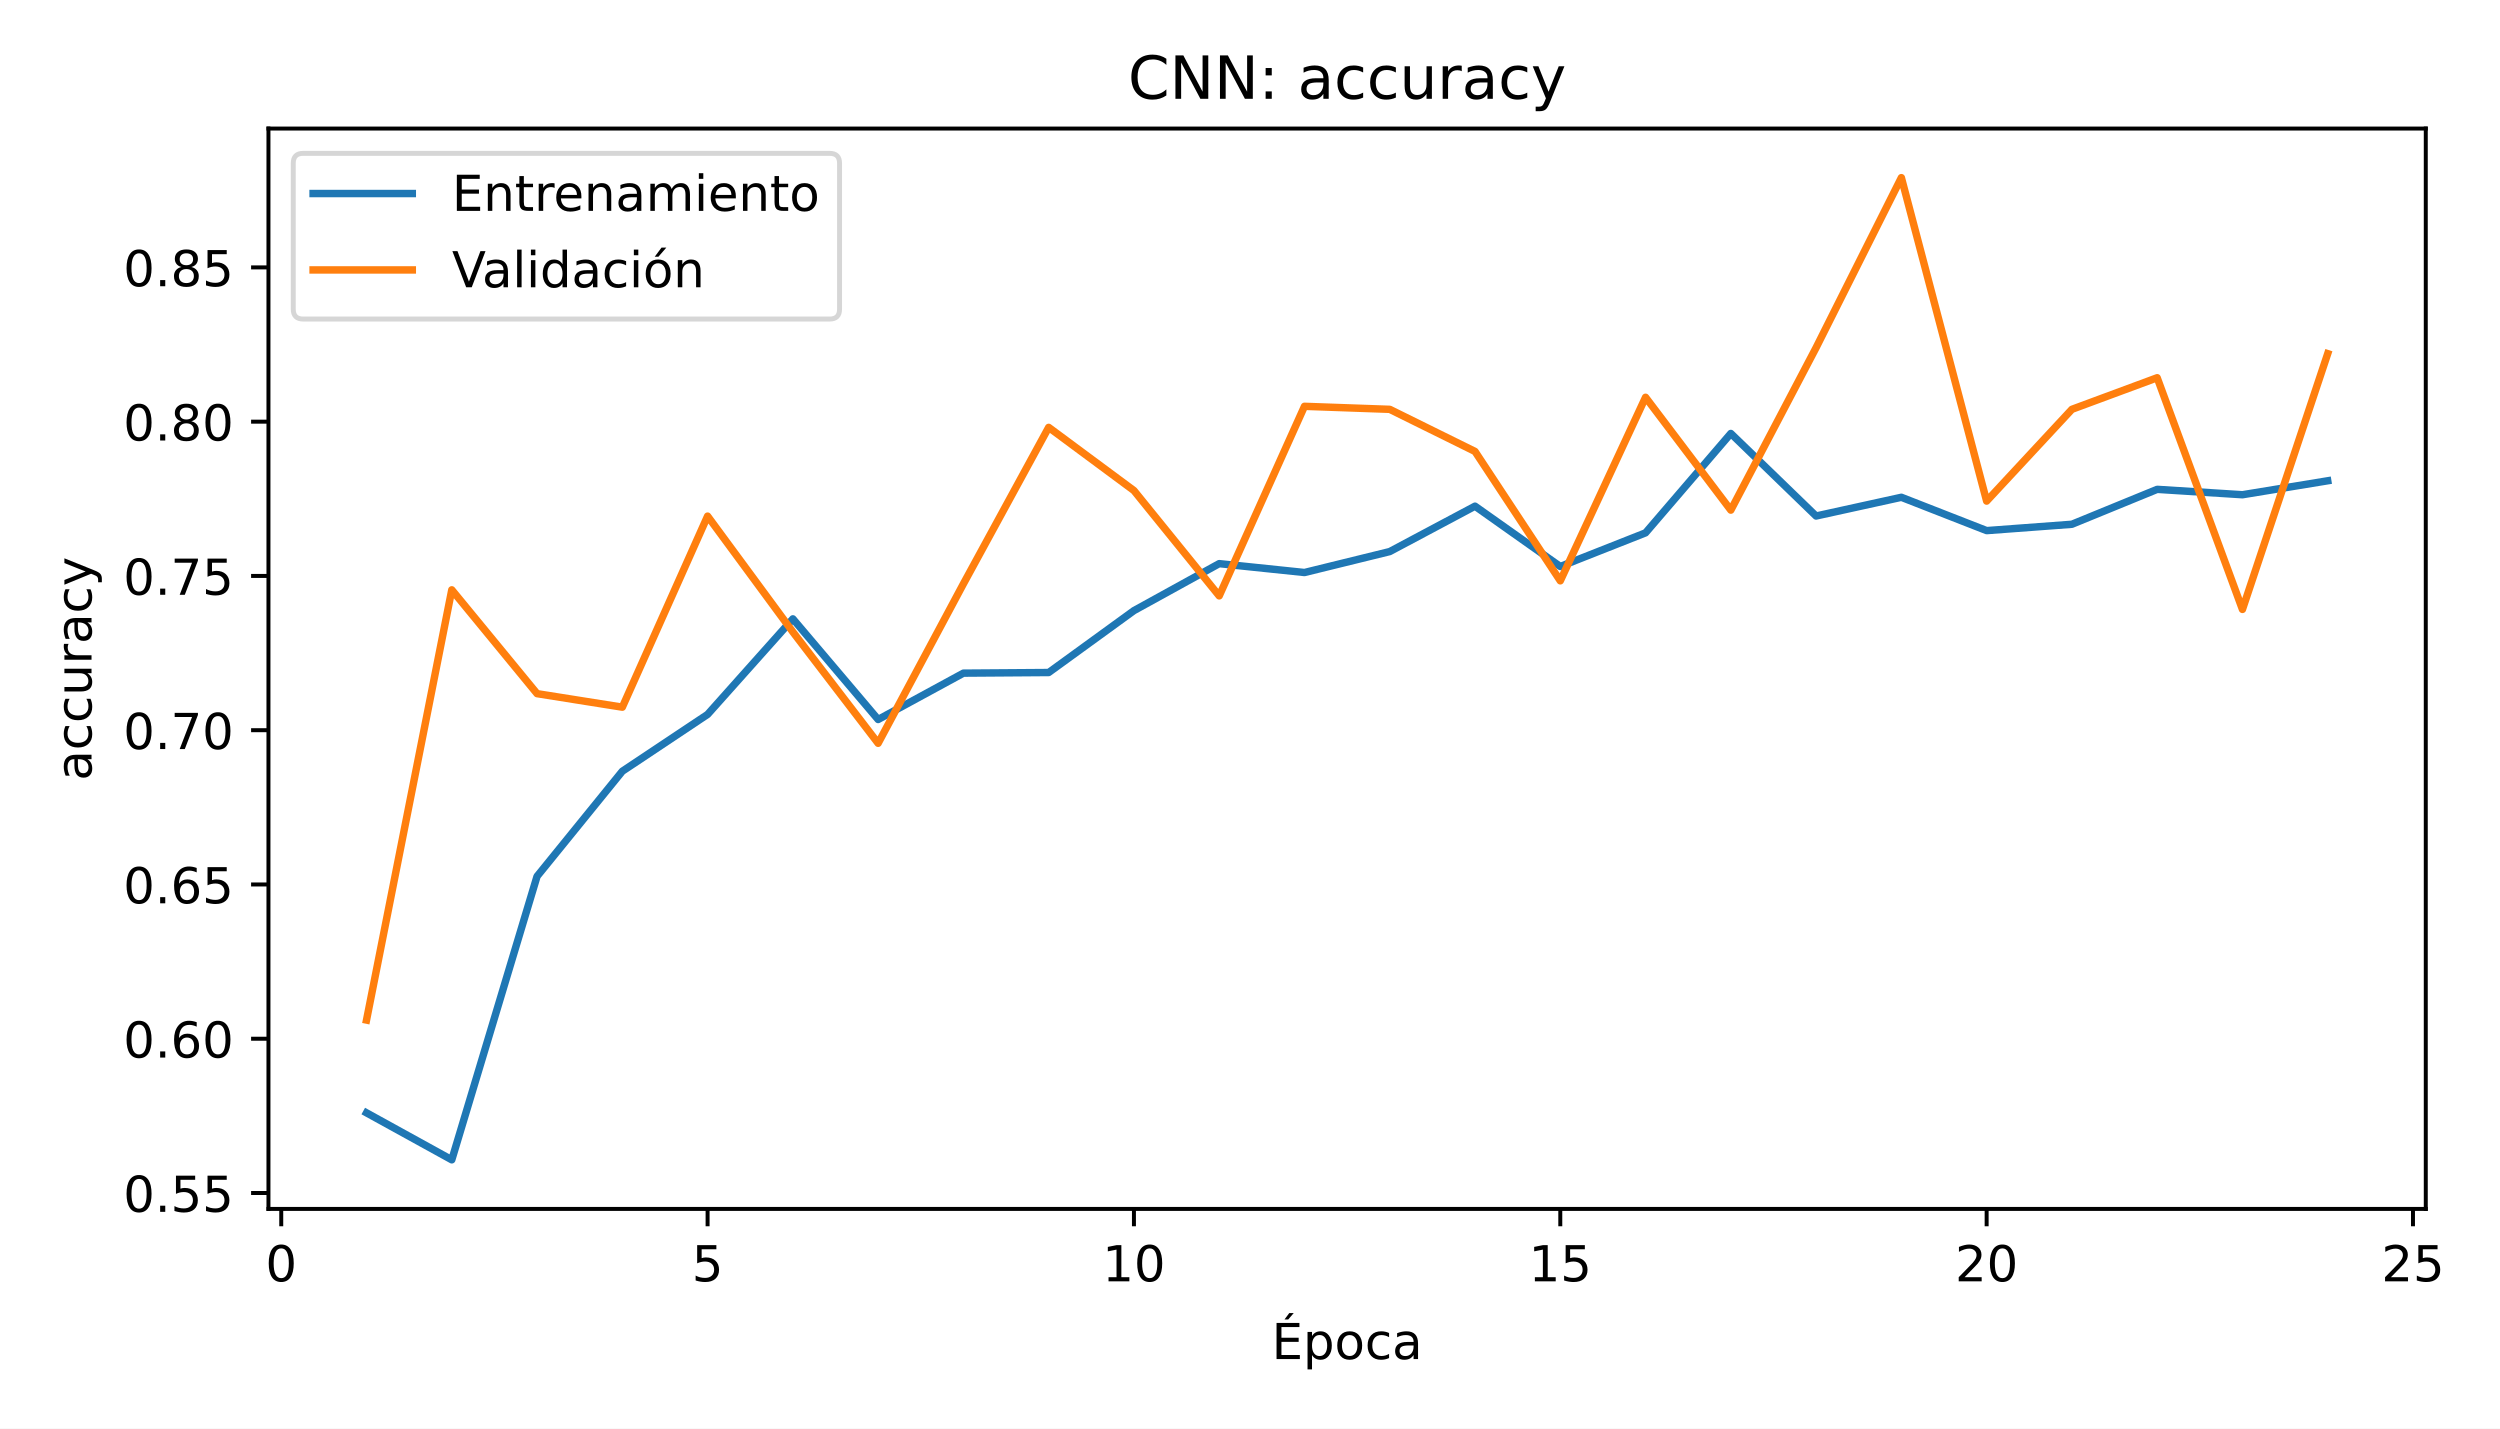
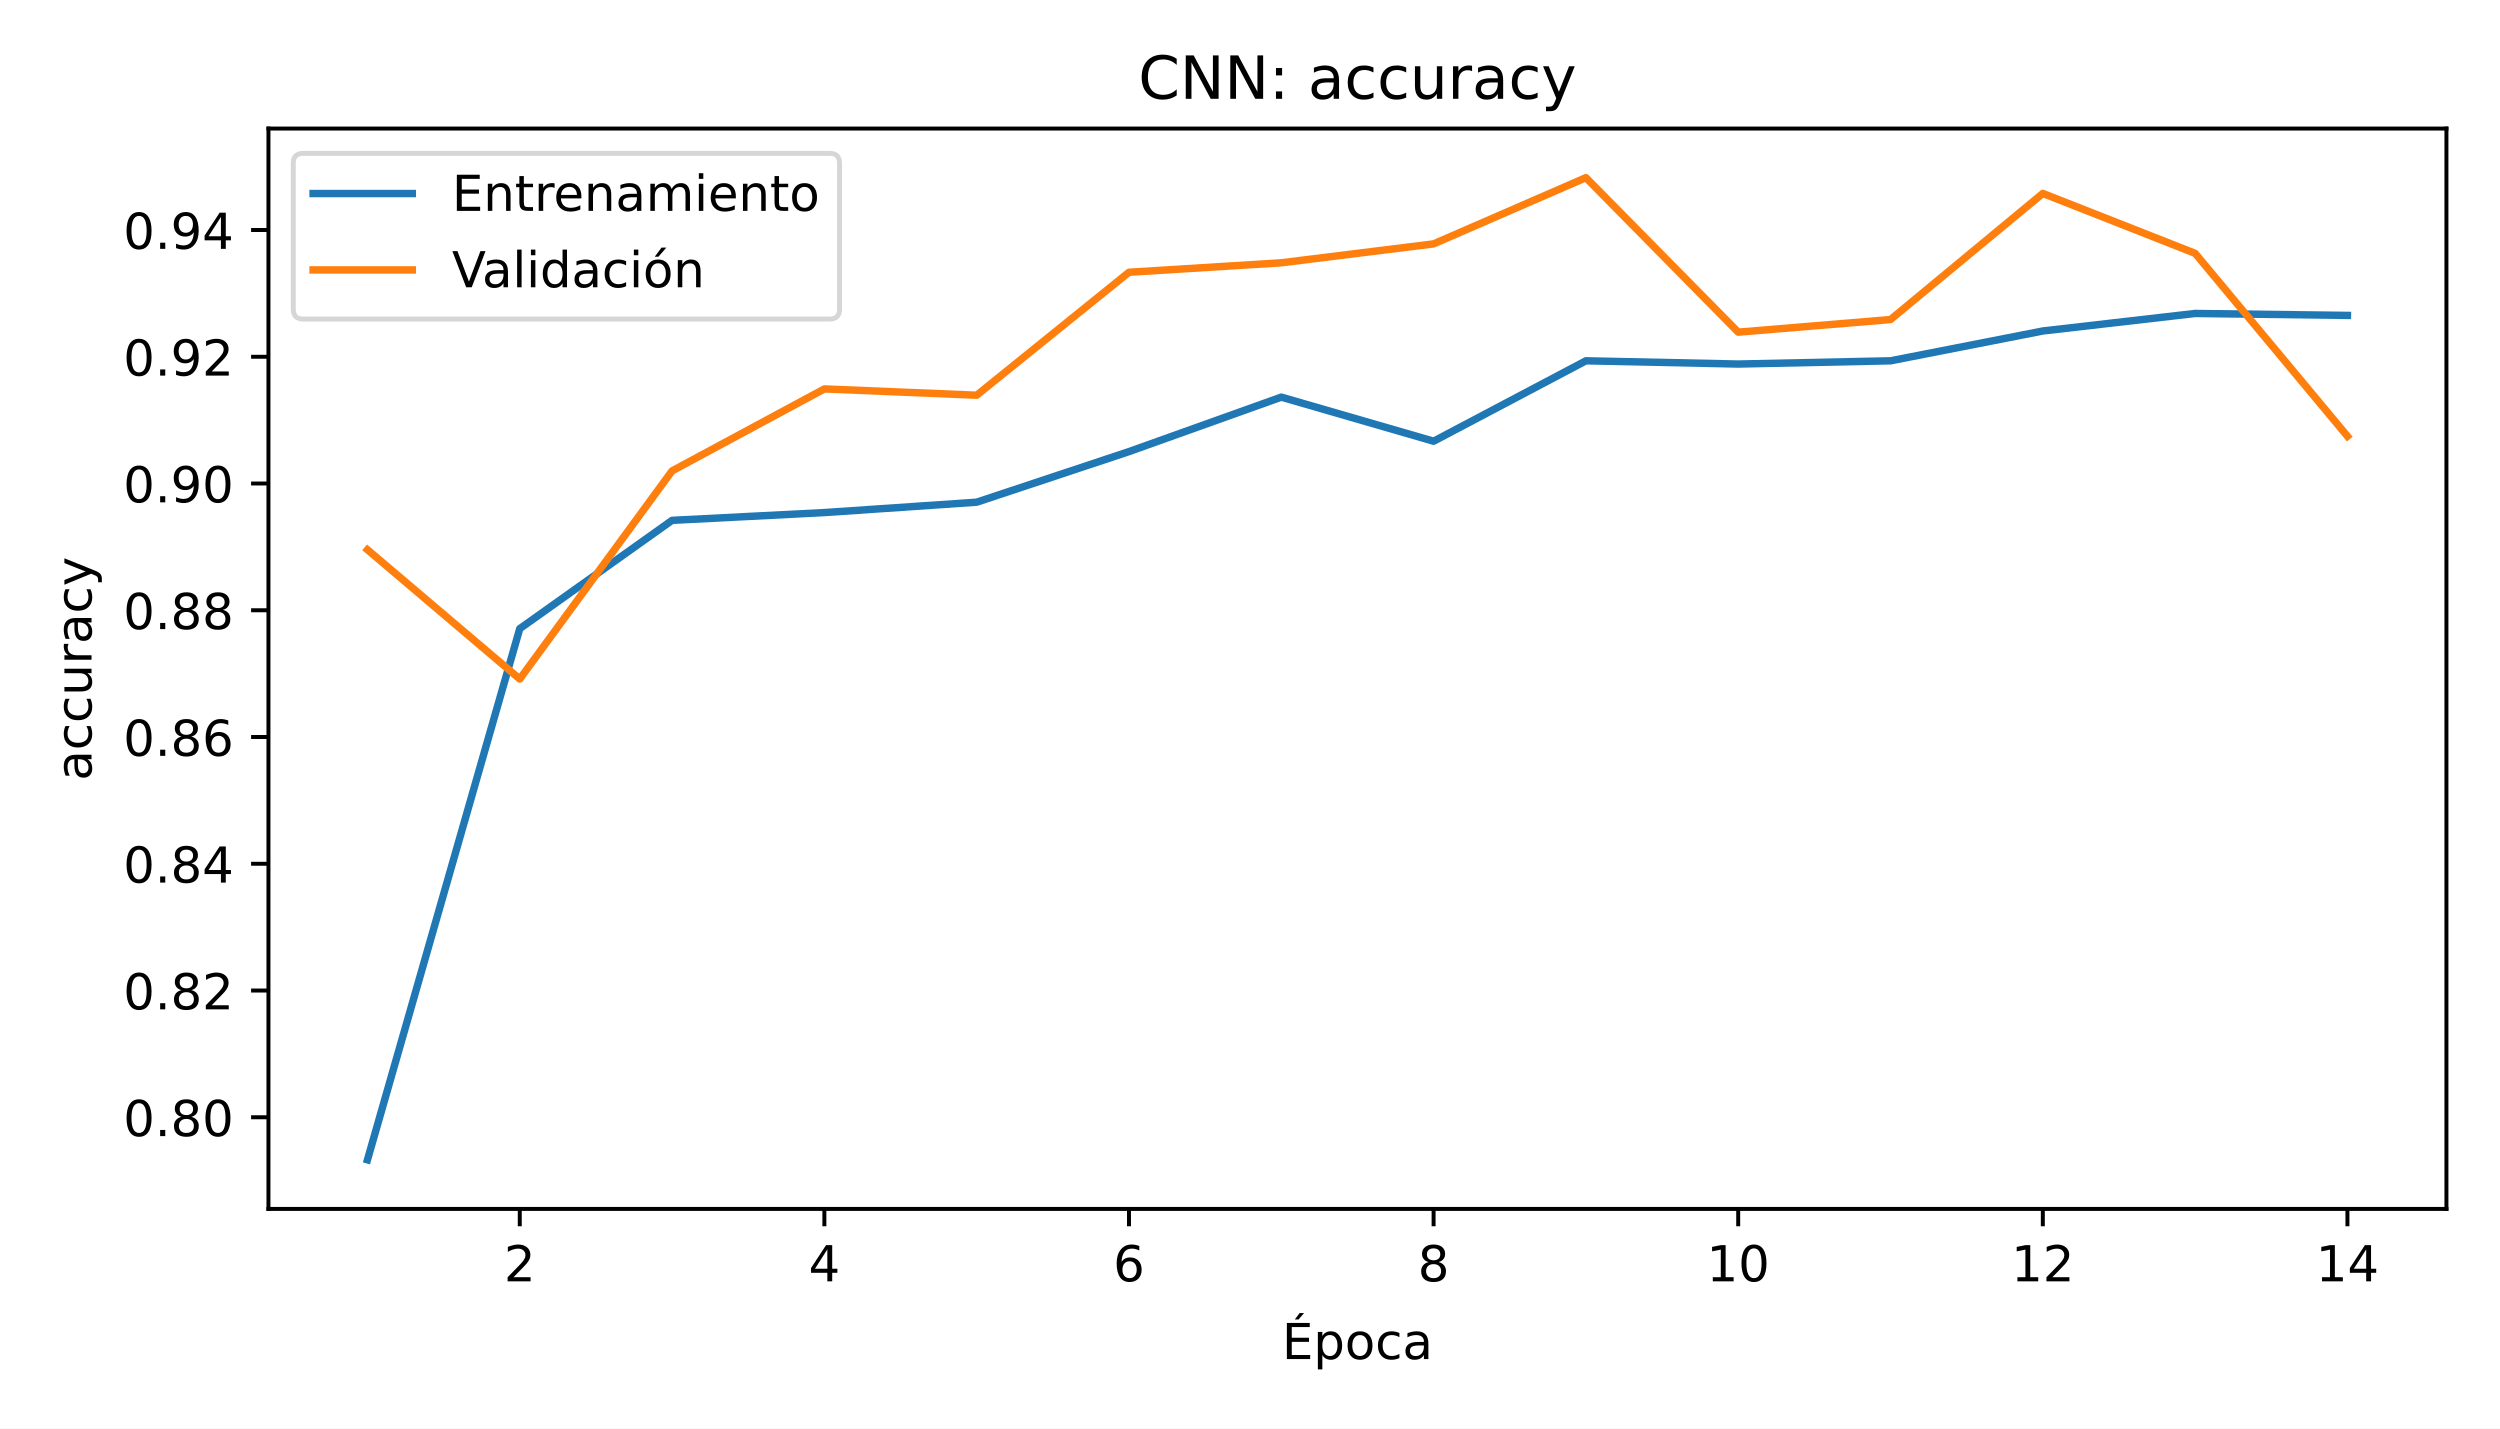
<svg xmlns="http://www.w3.org/2000/svg" xmlns:xlink="http://www.w3.org/1999/xlink" width="504pt" height="288pt" viewBox="0 0 504 288" version="1.1">
  <defs>
    <style type="text/css">*{stroke-linejoin: round; stroke-linecap: butt}</style>
  </defs>
  <g id="figure_1">
    <g id="patch_1">
      <path d="M 0 288  L 504 288  L 504 0  L 0 0  z " style="fill: #ffffff" />
    </g>
    <g id="axes_1">
      <g id="patch_2">
-         <path d="M 54.12 243.718  L 489.036 243.718  L 489.036 25.917  L 54.12 25.917  z " style="fill: #ffffff" />
+         <path d="M 54.12 243.718  L 493.2 243.718  L 493.2 25.917  L 54.12 25.917  z " style="fill: #ffffff" />
      </g>
      <g id="matplotlib.axis_1">
        <g id="xtick_1">
          <g id="line2d_1">
            <defs>
-               <path id="mf14da94729" d="M 0 0  L 0 3.5  " style="stroke: #000000; stroke-width: 0.8" />
-             </defs>
-             <g>
-               <use xlink:href="#mf14da94729" x="56.699" y="243.718" style="stroke: #000000; stroke-width: 0.8" />
+               <path id="m5f7594e701" d="M 0 0  L 0 3.5  " style="stroke: #000000; stroke-width: 0.8" />
+             </defs>
+             <g>
+               <use xlink:href="#m5f7594e701" x="104.783" y="243.718" style="stroke: #000000; stroke-width: 0.8" />
            </g>
          </g>
          <g id="text_1">
-             <g transform="translate(53.5173 258.3153) scale(0.1 -0.1)">
-               <defs>
-                 <path id="DejaVuSans-13" d="M 2034 4250  Q 1547 4250 1301 3770  Q 1056 3291 1056 2328  Q 1056 1369 1301 889  Q 1547 409 2034 409  Q 2525 409 2770 889  Q 3016 1369 3016 2328  Q 3016 3291 2770 3770  Q 2525 4250 2034 4250  z M 2034 4750  Q 2819 4750 3233 4129  Q 3647 3509 3647 2328  Q 3647 1150 3233 529  Q 2819 -91 2034 -91  Q 1250 -91 836 529  Q 422 1150 422 2328  Q 422 3509 836 4129  Q 1250 4750 2034 4750  z " transform="scale(0.015625)" />
-               </defs>
-               <use xlink:href="#DejaVuSans-13" />
+             <g transform="translate(101.6018 258.3153) scale(0.1 -0.1)">
+               <defs>
+                 <path id="DejaVuSans-15" d="M 1228 531  L 3431 531  L 3431 0  L 469 0  L 469 531  Q 828 903 1448 1529  Q 2069 2156 2228 2338  Q 2531 2678 2651 2914  Q 2772 3150 2772 3378  Q 2772 3750 2511 3984  Q 2250 4219 1831 4219  Q 1534 4219 1204 4116  Q 875 4013 500 3803  L 500 4441  Q 881 4594 1212 4672  Q 1544 4750 1819 4750  Q 2544 4750 2975 4387  Q 3406 4025 3406 3419  Q 3406 3131 3298 2873  Q 3191 2616 2906 2266  Q 2828 2175 2409 1742  Q 1991 1309 1228 531  z " transform="scale(0.015625)" />
+               </defs>
+               <use xlink:href="#DejaVuSans-15" />
            </g>
          </g>
        </g>
        <g id="xtick_2">
          <g id="line2d_2">
            <g>
-               <use xlink:href="#mf14da94729" x="142.65" y="243.718" style="stroke: #000000; stroke-width: 0.8" />
+               <use xlink:href="#m5f7594e701" x="166.193" y="243.718" style="stroke: #000000; stroke-width: 0.8" />
            </g>
          </g>
          <g id="text_2">
-             <g transform="translate(139.469 258.3153) scale(0.1 -0.1)">
-               <defs>
-                 <path id="DejaVuSans-18" d="M 691 4666  L 3169 4666  L 3169 4134  L 1269 4134  L 1269 2991  Q 1406 3038 1543 3061  Q 1681 3084 1819 3084  Q 2600 3084 3056 2656  Q 3513 2228 3513 1497  Q 3513 744 3044 326  Q 2575 -91 1722 -91  Q 1428 -91 1123 -41  Q 819 9 494 109  L 494 744  Q 775 591 1075 516  Q 1375 441 1709 441  Q 2250 441 2565 725  Q 2881 1009 2881 1497  Q 2881 1984 2565 2268  Q 2250 2553 1709 2553  Q 1456 2553 1204 2497  Q 953 2441 691 2322  L 691 4666  z " transform="scale(0.015625)" />
-               </defs>
-               <use xlink:href="#DejaVuSans-18" />
+             <g transform="translate(163.0116 258.3153) scale(0.1 -0.1)">
+               <defs>
+                 <path id="DejaVuSans-17" d="M 2419 4116  L 825 1625  L 2419 1625  L 2419 4116  z M 2253 4666  L 3047 4666  L 3047 1625  L 3713 1625  L 3713 1100  L 3047 1100  L 3047 0  L 2419 0  L 2419 1100  L 313 1100  L 313 1709  L 2253 4666  z " transform="scale(0.015625)" />
+               </defs>
+               <use xlink:href="#DejaVuSans-17" />
            </g>
          </g>
        </g>
        <g id="xtick_3">
          <g id="line2d_3">
            <g>
-               <use xlink:href="#mf14da94729" x="228.602" y="243.718" style="stroke: #000000; stroke-width: 0.8" />
+               <use xlink:href="#m5f7594e701" x="227.603" y="243.718" style="stroke: #000000; stroke-width: 0.8" />
            </g>
          </g>
          <g id="text_3">
-             <g transform="translate(222.2395 258.3153) scale(0.1 -0.1)">
+             <g transform="translate(224.4214 258.3153) scale(0.1 -0.1)">
+               <defs>
+                 <path id="DejaVuSans-19" d="M 2113 2584  Q 1688 2584 1439 2293  Q 1191 2003 1191 1497  Q 1191 994 1439 701  Q 1688 409 2113 409  Q 2538 409 2786 701  Q 3034 994 3034 1497  Q 3034 2003 2786 2293  Q 2538 2584 2113 2584  z M 3366 4563  L 3366 3988  Q 3128 4100 2886 4159  Q 2644 4219 2406 4219  Q 1781 4219 1451 3797  Q 1122 3375 1075 2522  Q 1259 2794 1537 2939  Q 1816 3084 2150 3084  Q 2853 3084 3261 2657  Q 3669 2231 3669 1497  Q 3669 778 3244 343  Q 2819 -91 2113 -91  Q 1303 -91 875 529  Q 447 1150 447 2328  Q 447 3434 972 4092  Q 1497 4750 2381 4750  Q 2619 4750 2861 4703  Q 3103 4656 3366 4563  z " transform="scale(0.015625)" />
+               </defs>
+               <use xlink:href="#DejaVuSans-19" />
+             </g>
+           </g>
+         </g>
+         <g id="xtick_4">
+           <g id="line2d_4">
+             <g>
+               <use xlink:href="#m5f7594e701" x="289.012" y="243.718" style="stroke: #000000; stroke-width: 0.8" />
+             </g>
+           </g>
+           <g id="text_4">
+             <g transform="translate(285.8312 258.3153) scale(0.1 -0.1)">
+               <defs>
+                 <path id="DejaVuSans-1b" d="M 2034 2216  Q 1584 2216 1326 1975  Q 1069 1734 1069 1313  Q 1069 891 1326 650  Q 1584 409 2034 409  Q 2484 409 2743 651  Q 3003 894 3003 1313  Q 3003 1734 2745 1975  Q 2488 2216 2034 2216  z M 1403 2484  Q 997 2584 770 2862  Q 544 3141 544 3541  Q 544 4100 942 4425  Q 1341 4750 2034 4750  Q 2731 4750 3128 4425  Q 3525 4100 3525 3541  Q 3525 3141 3298 2862  Q 3072 2584 2669 2484  Q 3125 2378 3379 2068  Q 3634 1759 3634 1313  Q 3634 634 3220 271  Q 2806 -91 2034 -91  Q 1263 -91 848 271  Q 434 634 434 1313  Q 434 1759 690 2068  Q 947 2378 1403 2484  z M 1172 3481  Q 1172 3119 1398 2916  Q 1625 2713 2034 2713  Q 2441 2713 2670 2916  Q 2900 3119 2900 3481  Q 2900 3844 2670 4047  Q 2441 4250 2034 4250  Q 1625 4250 1398 4047  Q 1172 3844 1172 3481  z " transform="scale(0.015625)" />
+               </defs>
+               <use xlink:href="#DejaVuSans-1b" />
+             </g>
+           </g>
+         </g>
+         <g id="xtick_5">
+           <g id="line2d_5">
+             <g>
+               <use xlink:href="#m5f7594e701" x="350.422" y="243.718" style="stroke: #000000; stroke-width: 0.8" />
+             </g>
+           </g>
+           <g id="text_5">
+             <g transform="translate(344.0597 258.3153) scale(0.1 -0.1)">
              <defs>
                <path id="DejaVuSans-14" d="M 794 531  L 1825 531  L 1825 4091  L 703 3866  L 703 4441  L 1819 4666  L 2450 4666  L 2450 531  L 3481 531  L 3481 0  L 794 0  L 794 531  z " transform="scale(0.015625)" />
+                 <path id="DejaVuSans-13" d="M 2034 4250  Q 1547 4250 1301 3770  Q 1056 3291 1056 2328  Q 1056 1369 1301 889  Q 1547 409 2034 409  Q 2525 409 2770 889  Q 3016 1369 3016 2328  Q 3016 3291 2770 3770  Q 2525 4250 2034 4250  z M 2034 4750  Q 2819 4750 3233 4129  Q 3647 3509 3647 2328  Q 3647 1150 3233 529  Q 2819 -91 2034 -91  Q 1250 -91 836 529  Q 422 1150 422 2328  Q 422 3509 836 4129  Q 1250 4750 2034 4750  z " transform="scale(0.015625)" />
              </defs>
              <use xlink:href="#DejaVuSans-14" />
              <use xlink:href="#DejaVuSans-13" transform="translate(63.625 0)" />
            </g>
          </g>
        </g>
-         <g id="xtick_4">
-           <g id="line2d_4">
-             <g>
-               <use xlink:href="#mf14da94729" x="314.554" y="243.718" style="stroke: #000000; stroke-width: 0.8" />
-             </g>
-           </g>
-           <g id="text_4">
-             <g transform="translate(308.1913 258.3153) scale(0.1 -0.1)">
-               <use xlink:href="#DejaVuSans-14" />
-               <use xlink:href="#DejaVuSans-18" transform="translate(63.625 0)" />
-             </g>
-           </g>
-         </g>
-         <g id="xtick_5">
-           <g id="line2d_5">
-             <g>
-               <use xlink:href="#mf14da94729" x="400.506" y="243.718" style="stroke: #000000; stroke-width: 0.8" />
-             </g>
-           </g>
-           <g id="text_5">
-             <g transform="translate(394.143 258.3153) scale(0.1 -0.1)">
-               <defs>
-                 <path id="DejaVuSans-15" d="M 1228 531  L 3431 531  L 3431 0  L 469 0  L 469 531  Q 828 903 1448 1529  Q 2069 2156 2228 2338  Q 2531 2678 2651 2914  Q 2772 3150 2772 3378  Q 2772 3750 2511 3984  Q 2250 4219 1831 4219  Q 1534 4219 1204 4116  Q 875 4013 500 3803  L 500 4441  Q 881 4594 1212 4672  Q 1544 4750 1819 4750  Q 2544 4750 2975 4387  Q 3406 4025 3406 3419  Q 3406 3131 3298 2873  Q 3191 2616 2906 2266  Q 2828 2175 2409 1742  Q 1991 1309 1228 531  z " transform="scale(0.015625)" />
-               </defs>
-               <use xlink:href="#DejaVuSans-15" />
-               <use xlink:href="#DejaVuSans-13" transform="translate(63.625 0)" />
-             </g>
-           </g>
-         </g>
        <g id="xtick_6">
          <g id="line2d_6">
            <g>
-               <use xlink:href="#mf14da94729" x="486.457" y="243.718" style="stroke: #000000; stroke-width: 0.8" />
+               <use xlink:href="#m5f7594e701" x="411.832" y="243.718" style="stroke: #000000; stroke-width: 0.8" />
            </g>
          </g>
          <g id="text_6">
-             <g transform="translate(480.0948 258.3153) scale(0.1 -0.1)">
-               <use xlink:href="#DejaVuSans-15" />
-               <use xlink:href="#DejaVuSans-18" transform="translate(63.625 0)" />
-             </g>
-           </g>
-         </g>
-         <g id="text_7">
-           <g transform="translate(256.3717 273.9911) scale(0.1 -0.1)">
+             <g transform="translate(405.4695 258.3153) scale(0.1 -0.1)">
+               <use xlink:href="#DejaVuSans-14" />
+               <use xlink:href="#DejaVuSans-15" transform="translate(63.625 0)" />
+             </g>
+           </g>
+         </g>
+         <g id="xtick_7">
+           <g id="line2d_7">
+             <g>
+               <use xlink:href="#m5f7594e701" x="473.242" y="243.718" style="stroke: #000000; stroke-width: 0.8" />
+             </g>
+           </g>
+           <g id="text_7">
+             <g transform="translate(466.8793 258.3153) scale(0.1 -0.1)">
+               <use xlink:href="#DejaVuSans-14" />
+               <use xlink:href="#DejaVuSans-17" transform="translate(63.625 0)" />
+             </g>
+           </g>
+         </g>
+         <g id="text_8">
+           <g transform="translate(258.4538 273.9911) scale(0.1 -0.1)">
            <defs>
              <path id="DejaVuSans-8b" d="M 628 4666  L 3578 4666  L 3578 4134  L 1259 4134  L 1259 2753  L 3481 2753  L 3481 2222  L 1259 2222  L 1259 531  L 3634 531  L 3634 0  L 628 0  L 628 4666  z M 2266 5935  L 2844 5935  L 2131 5110  L 1653 5110  L 2266 5935  z " transform="scale(0.015625)" />
              <path id="DejaVuSans-53" d="M 1159 525  L 1159 -1331  L 581 -1331  L 581 3500  L 1159 3500  L 1159 2969  Q 1341 3281 1617 3432  Q 1894 3584 2278 3584  Q 2916 3584 3314 3078  Q 3713 2572 3713 1747  Q 3713 922 3314 415  Q 2916 -91 2278 -91  Q 1894 -91 1617 61  Q 1341 213 1159 525  z M 3116 1747  Q 3116 2381 2855 2742  Q 2594 3103 2138 3103  Q 1681 3103 1420 2742  Q 1159 2381 1159 1747  Q 1159 1113 1420 752  Q 1681 391 2138 391  Q 2594 391 2855 752  Q 3116 1113 3116 1747  z " transform="scale(0.015625)" />
              <path id="DejaVuSans-52" d="M 1959 3097  Q 1497 3097 1228 2736  Q 959 2375 959 1747  Q 959 1119 1226 758  Q 1494 397 1959 397  Q 2419 397 2687 759  Q 2956 1122 2956 1747  Q 2956 2369 2687 2733  Q 2419 3097 1959 3097  z M 1959 3584  Q 2709 3584 3137 3096  Q 3566 2609 3566 1747  Q 3566 888 3137 398  Q 2709 -91 1959 -91  Q 1206 -91 779 398  Q 353 888 353 1747  Q 353 2609 779 3096  Q 1206 3584 1959 3584  z " transform="scale(0.015625)" />
              <path id="DejaVuSans-46" d="M 3122 3366  L 3122 2828  Q 2878 2963 2633 3030  Q 2388 3097 2138 3097  Q 1578 3097 1268 2742  Q 959 2388 959 1747  Q 959 1106 1268 751  Q 1578 397 2138 397  Q 2388 397 2633 464  Q 2878 531 3122 666  L 3122 134  Q 2881 22 2623 -34  Q 2366 -91 2075 -91  Q 1284 -91 818 406  Q 353 903 353 1747  Q 353 2603 823 3093  Q 1294 3584 2113 3584  Q 2378 3584 2631 3529  Q 2884 3475 3122 3366  z " transform="scale(0.015625)" />
              <path id="DejaVuSans-44" d="M 2194 1759  Q 1497 1759 1228 1600  Q 959 1441 959 1056  Q 959 750 1161 570  Q 1363 391 1709 391  Q 2188 391 2477 730  Q 2766 1069 2766 1631  L 2766 1759  L 2194 1759  z M 3341 1997  L 3341 0  L 2766 0  L 2766 531  Q 2569 213 2275 61  Q 1981 -91 1556 -91  Q 1019 -91 701 211  Q 384 513 384 1019  Q 384 1609 779 1909  Q 1175 2209 1959 2209  L 2766 2209  L 2766 2266  Q 2766 2663 2505 2880  Q 2244 3097 1772 3097  Q 1472 3097 1187 3025  Q 903 2953 641 2809  L 641 3341  Q 956 3463 1253 3523  Q 1550 3584 1831 3584  Q 2591 3584 2966 3190  Q 3341 2797 3341 1997  z " transform="scale(0.015625)" />
            </defs>
            <use xlink:href="#DejaVuSans-8b" />
            <use xlink:href="#DejaVuSans-53" transform="translate(63.1875 0)" />
            <use xlink:href="#DejaVuSans-52" transform="translate(126.6719 0)" />
            <use xlink:href="#DejaVuSans-46" transform="translate(187.8594 0)" />
            <use xlink:href="#DejaVuSans-44" transform="translate(242.8438 0)" />
          </g>
        </g>
      </g>
      <g id="matplotlib.axis_2">
        <g id="ytick_1">
-           <g id="line2d_7">
-             <defs>
-               <path id="m3979c4bb1a" d="M 0 0  L -3.5 0  " style="stroke: #000000; stroke-width: 0.8" />
-             </defs>
-             <g>
-               <use xlink:href="#m3979c4bb1a" x="54.12" y="240.509" style="stroke: #000000; stroke-width: 0.8" />
-             </g>
-           </g>
-           <g id="text_8">
-             <g transform="translate(24.85438 244.3075) scale(0.1 -0.1)">
+           <g id="line2d_8">
+             <defs>
+               <path id="m1c669deb5b" d="M 0 0  L -3.5 0  " style="stroke: #000000; stroke-width: 0.8" />
+             </defs>
+             <g>
+               <use xlink:href="#m1c669deb5b" x="54.12" y="225.241" style="stroke: #000000; stroke-width: 0.8" />
+             </g>
+           </g>
+           <g id="text_9">
+             <g transform="translate(24.85438 229.0395) scale(0.1 -0.1)">
              <defs>
                <path id="DejaVuSans-11" d="M 684 794  L 1344 794  L 1344 0  L 684 0  L 684 794  z " transform="scale(0.015625)" />
              </defs>
              <use xlink:href="#DejaVuSans-13" />
              <use xlink:href="#DejaVuSans-11" transform="translate(63.625 0)" />
-               <use xlink:href="#DejaVuSans-18" transform="translate(95.40625 0)" />
-               <use xlink:href="#DejaVuSans-18" transform="translate(159.0312 0)" />
+               <use xlink:href="#DejaVuSans-1b" transform="translate(95.40625 0)" />
+               <use xlink:href="#DejaVuSans-13" transform="translate(159.0312 0)" />
            </g>
          </g>
        </g>
        <g id="ytick_2">
-           <g id="line2d_8">
-             <g>
-               <use xlink:href="#m3979c4bb1a" x="54.12" y="209.408" style="stroke: #000000; stroke-width: 0.8" />
-             </g>
-           </g>
-           <g id="text_9">
-             <g transform="translate(24.85438 213.2073) scale(0.1 -0.1)">
-               <defs>
-                 <path id="DejaVuSans-19" d="M 2113 2584  Q 1688 2584 1439 2293  Q 1191 2003 1191 1497  Q 1191 994 1439 701  Q 1688 409 2113 409  Q 2538 409 2786 701  Q 3034 994 3034 1497  Q 3034 2003 2786 2293  Q 2538 2584 2113 2584  z M 3366 4563  L 3366 3988  Q 3128 4100 2886 4159  Q 2644 4219 2406 4219  Q 1781 4219 1451 3797  Q 1122 3375 1075 2522  Q 1259 2794 1537 2939  Q 1816 3084 2150 3084  Q 2853 3084 3261 2657  Q 3669 2231 3669 1497  Q 3669 778 3244 343  Q 2819 -91 2113 -91  Q 1303 -91 875 529  Q 447 1150 447 2328  Q 447 3434 972 4092  Q 1497 4750 2381 4750  Q 2619 4750 2861 4703  Q 3103 4656 3366 4563  z " transform="scale(0.015625)" />
-               </defs>
-               <use xlink:href="#DejaVuSans-13" />
-               <use xlink:href="#DejaVuSans-11" transform="translate(63.625 0)" />
-               <use xlink:href="#DejaVuSans-19" transform="translate(95.40625 0)" />
+           <g id="line2d_9">
+             <g>
+               <use xlink:href="#m1c669deb5b" x="54.12" y="199.688" style="stroke: #000000; stroke-width: 0.8" />
+             </g>
+           </g>
+           <g id="text_10">
+             <g transform="translate(24.85438 203.4864) scale(0.1 -0.1)">
+               <use xlink:href="#DejaVuSans-13" />
+               <use xlink:href="#DejaVuSans-11" transform="translate(63.625 0)" />
+               <use xlink:href="#DejaVuSans-1b" transform="translate(95.40625 0)" />
+               <use xlink:href="#DejaVuSans-15" transform="translate(159.0312 0)" />
+             </g>
+           </g>
+         </g>
+         <g id="ytick_3">
+           <g id="line2d_10">
+             <g>
+               <use xlink:href="#m1c669deb5b" x="54.12" y="174.134" style="stroke: #000000; stroke-width: 0.8" />
+             </g>
+           </g>
+           <g id="text_11">
+             <g transform="translate(24.85438 177.9333) scale(0.1 -0.1)">
+               <use xlink:href="#DejaVuSans-13" />
+               <use xlink:href="#DejaVuSans-11" transform="translate(63.625 0)" />
+               <use xlink:href="#DejaVuSans-1b" transform="translate(95.40625 0)" />
+               <use xlink:href="#DejaVuSans-17" transform="translate(159.0312 0)" />
+             </g>
+           </g>
+         </g>
+         <g id="ytick_4">
+           <g id="line2d_11">
+             <g>
+               <use xlink:href="#m1c669deb5b" x="54.12" y="148.581" style="stroke: #000000; stroke-width: 0.8" />
+             </g>
+           </g>
+           <g id="text_12">
+             <g transform="translate(24.85438 152.3802) scale(0.1 -0.1)">
+               <use xlink:href="#DejaVuSans-13" />
+               <use xlink:href="#DejaVuSans-11" transform="translate(63.625 0)" />
+               <use xlink:href="#DejaVuSans-1b" transform="translate(95.40625 0)" />
+               <use xlink:href="#DejaVuSans-19" transform="translate(159.0312 0)" />
+             </g>
+           </g>
+         </g>
+         <g id="ytick_5">
+           <g id="line2d_12">
+             <g>
+               <use xlink:href="#m1c669deb5b" x="54.12" y="123.028" style="stroke: #000000; stroke-width: 0.8" />
+             </g>
+           </g>
+           <g id="text_13">
+             <g transform="translate(24.85438 126.8271) scale(0.1 -0.1)">
+               <use xlink:href="#DejaVuSans-13" />
+               <use xlink:href="#DejaVuSans-11" transform="translate(63.625 0)" />
+               <use xlink:href="#DejaVuSans-1b" transform="translate(95.40625 0)" />
+               <use xlink:href="#DejaVuSans-1b" transform="translate(159.0312 0)" />
+             </g>
+           </g>
+         </g>
+         <g id="ytick_6">
+           <g id="line2d_13">
+             <g>
+               <use xlink:href="#m1c669deb5b" x="54.12" y="97.475" style="stroke: #000000; stroke-width: 0.8" />
+             </g>
+           </g>
+           <g id="text_14">
+             <g transform="translate(24.85438 101.274) scale(0.1 -0.1)">
+               <defs>
+                 <path id="DejaVuSans-1c" d="M 703 97  L 703 672  Q 941 559 1184 500  Q 1428 441 1663 441  Q 2288 441 2617 861  Q 2947 1281 2994 2138  Q 2813 1869 2534 1725  Q 2256 1581 1919 1581  Q 1219 1581 811 2004  Q 403 2428 403 3163  Q 403 3881 828 4315  Q 1253 4750 1959 4750  Q 2769 4750 3195 4129  Q 3622 3509 3622 2328  Q 3622 1225 3098 567  Q 2575 -91 1691 -91  Q 1453 -91 1209 -44  Q 966 3 703 97  z M 1959 2075  Q 2384 2075 2632 2365  Q 2881 2656 2881 3163  Q 2881 3666 2632 3958  Q 2384 4250 1959 4250  Q 1534 4250 1286 3958  Q 1038 3666 1038 3163  Q 1038 2656 1286 2365  Q 1534 2075 1959 2075  z " transform="scale(0.015625)" />
+               </defs>
+               <use xlink:href="#DejaVuSans-13" />
+               <use xlink:href="#DejaVuSans-11" transform="translate(63.625 0)" />
+               <use xlink:href="#DejaVuSans-1c" transform="translate(95.40625 0)" />
              <use xlink:href="#DejaVuSans-13" transform="translate(159.0312 0)" />
            </g>
          </g>
        </g>
-         <g id="ytick_3">
-           <g id="line2d_9">
-             <g>
-               <use xlink:href="#m3979c4bb1a" x="54.12" y="178.308" style="stroke: #000000; stroke-width: 0.8" />
-             </g>
-           </g>
-           <g id="text_10">
-             <g transform="translate(24.85438 182.107) scale(0.1 -0.1)">
-               <use xlink:href="#DejaVuSans-13" />
-               <use xlink:href="#DejaVuSans-11" transform="translate(63.625 0)" />
-               <use xlink:href="#DejaVuSans-19" transform="translate(95.40625 0)" />
-               <use xlink:href="#DejaVuSans-18" transform="translate(159.0312 0)" />
-             </g>
-           </g>
-         </g>
-         <g id="ytick_4">
-           <g id="line2d_10">
-             <g>
-               <use xlink:href="#m3979c4bb1a" x="54.12" y="147.208" style="stroke: #000000; stroke-width: 0.8" />
-             </g>
-           </g>
-           <g id="text_11">
-             <g transform="translate(24.85438 151.0068) scale(0.1 -0.1)">
-               <defs>
-                 <path id="DejaVuSans-1a" d="M 525 4666  L 3525 4666  L 3525 4397  L 1831 0  L 1172 0  L 2766 4134  L 525 4134  L 525 4666  z " transform="scale(0.015625)" />
-               </defs>
-               <use xlink:href="#DejaVuSans-13" />
-               <use xlink:href="#DejaVuSans-11" transform="translate(63.625 0)" />
-               <use xlink:href="#DejaVuSans-1a" transform="translate(95.40625 0)" />
-               <use xlink:href="#DejaVuSans-13" transform="translate(159.0312 0)" />
-             </g>
-           </g>
-         </g>
-         <g id="ytick_5">
-           <g id="line2d_11">
-             <g>
-               <use xlink:href="#m3979c4bb1a" x="54.12" y="116.108" style="stroke: #000000; stroke-width: 0.8" />
-             </g>
-           </g>
-           <g id="text_12">
-             <g transform="translate(24.85438 119.9065) scale(0.1 -0.1)">
-               <use xlink:href="#DejaVuSans-13" />
-               <use xlink:href="#DejaVuSans-11" transform="translate(63.625 0)" />
-               <use xlink:href="#DejaVuSans-1a" transform="translate(95.40625 0)" />
-               <use xlink:href="#DejaVuSans-18" transform="translate(159.0312 0)" />
-             </g>
-           </g>
-         </g>
-         <g id="ytick_6">
-           <g id="line2d_12">
-             <g>
-               <use xlink:href="#m3979c4bb1a" x="54.12" y="85.007" style="stroke: #000000; stroke-width: 0.8" />
-             </g>
-           </g>
-           <g id="text_13">
-             <g transform="translate(24.85438 88.8063) scale(0.1 -0.1)">
-               <defs>
-                 <path id="DejaVuSans-1b" d="M 2034 2216  Q 1584 2216 1326 1975  Q 1069 1734 1069 1313  Q 1069 891 1326 650  Q 1584 409 2034 409  Q 2484 409 2743 651  Q 3003 894 3003 1313  Q 3003 1734 2745 1975  Q 2488 2216 2034 2216  z M 1403 2484  Q 997 2584 770 2862  Q 544 3141 544 3541  Q 544 4100 942 4425  Q 1341 4750 2034 4750  Q 2731 4750 3128 4425  Q 3525 4100 3525 3541  Q 3525 3141 3298 2862  Q 3072 2584 2669 2484  Q 3125 2378 3379 2068  Q 3634 1759 3634 1313  Q 3634 634 3220 271  Q 2806 -91 2034 -91  Q 1263 -91 848 271  Q 434 634 434 1313  Q 434 1759 690 2068  Q 947 2378 1403 2484  z M 1172 3481  Q 1172 3119 1398 2916  Q 1625 2713 2034 2713  Q 2441 2713 2670 2916  Q 2900 3119 2900 3481  Q 2900 3844 2670 4047  Q 2441 4250 2034 4250  Q 1625 4250 1398 4047  Q 1172 3844 1172 3481  z " transform="scale(0.015625)" />
-               </defs>
-               <use xlink:href="#DejaVuSans-13" />
-               <use xlink:href="#DejaVuSans-11" transform="translate(63.625 0)" />
-               <use xlink:href="#DejaVuSans-1b" transform="translate(95.40625 0)" />
-               <use xlink:href="#DejaVuSans-13" transform="translate(159.0312 0)" />
-             </g>
-           </g>
-         </g>
        <g id="ytick_7">
-           <g id="line2d_13">
-             <g>
-               <use xlink:href="#m3979c4bb1a" x="54.12" y="53.907" style="stroke: #000000; stroke-width: 0.8" />
-             </g>
-           </g>
-           <g id="text_14">
-             <g transform="translate(24.85438 57.70605) scale(0.1 -0.1)">
-               <use xlink:href="#DejaVuSans-13" />
-               <use xlink:href="#DejaVuSans-11" transform="translate(63.625 0)" />
-               <use xlink:href="#DejaVuSans-1b" transform="translate(95.40625 0)" />
-               <use xlink:href="#DejaVuSans-18" transform="translate(159.0312 0)" />
-             </g>
-           </g>
-         </g>
-         <g id="text_15">
+           <g id="line2d_14">
+             <g>
+               <use xlink:href="#m1c669deb5b" x="54.12" y="71.922" style="stroke: #000000; stroke-width: 0.8" />
+             </g>
+           </g>
+           <g id="text_15">
+             <g transform="translate(24.85438 75.7209) scale(0.1 -0.1)">
+               <use xlink:href="#DejaVuSans-13" />
+               <use xlink:href="#DejaVuSans-11" transform="translate(63.625 0)" />
+               <use xlink:href="#DejaVuSans-1c" transform="translate(95.40625 0)" />
+               <use xlink:href="#DejaVuSans-15" transform="translate(159.0312 0)" />
+             </g>
+           </g>
+         </g>
+         <g id="ytick_8">
+           <g id="line2d_15">
+             <g>
+               <use xlink:href="#m1c669deb5b" x="54.12" y="46.369" style="stroke: #000000; stroke-width: 0.8" />
+             </g>
+           </g>
+           <g id="text_16">
+             <g transform="translate(24.85438 50.1678) scale(0.1 -0.1)">
+               <use xlink:href="#DejaVuSans-13" />
+               <use xlink:href="#DejaVuSans-11" transform="translate(63.625 0)" />
+               <use xlink:href="#DejaVuSans-1c" transform="translate(95.40625 0)" />
+               <use xlink:href="#DejaVuSans-17" transform="translate(159.0312 0)" />
+             </g>
+           </g>
+         </g>
+         <g id="text_17">
          <g transform="translate(18.45203 157.3768) rotate(-90) scale(0.1 -0.1)">
            <defs>
              <path id="DejaVuSans-58" d="M 544 1381  L 544 3500  L 1119 3500  L 1119 1403  Q 1119 906 1312 657  Q 1506 409 1894 409  Q 2359 409 2629 706  Q 2900 1003 2900 1516  L 2900 3500  L 3475 3500  L 3475 0  L 2900 0  L 2900 538  Q 2691 219 2414 64  Q 2138 -91 1772 -91  Q 1169 -91 856 284  Q 544 659 544 1381  z M 1991 3584  L 1991 3584  z " transform="scale(0.015625)" />
              <path id="DejaVuSans-55" d="M 2631 2963  Q 2534 3019 2420 3045  Q 2306 3072 2169 3072  Q 1681 3072 1420 2755  Q 1159 2438 1159 1844  L 1159 0  L 581 0  L 581 3500  L 1159 3500  L 1159 2956  Q 1341 3275 1631 3429  Q 1922 3584 2338 3584  Q 2397 3584 2469 3576  Q 2541 3569 2628 3553  L 2631 2963  z " transform="scale(0.015625)" />
              <path id="DejaVuSans-5c" d="M 2059 -325  Q 1816 -950 1584 -1140  Q 1353 -1331 966 -1331  L 506 -1331  L 506 -850  L 844 -850  Q 1081 -850 1212 -737  Q 1344 -625 1503 -206  L 1606 56  L 191 3500  L 800 3500  L 1894 763  L 2988 3500  L 3597 3500  L 2059 -325  z " transform="scale(0.015625)" />
            </defs>
            <use xlink:href="#DejaVuSans-44" />
            <use xlink:href="#DejaVuSans-46" transform="translate(61.28125 0)" />
            <use xlink:href="#DejaVuSans-46" transform="translate(116.2656 0)" />
            <use xlink:href="#DejaVuSans-58" transform="translate(171.25 0)" />
            <use xlink:href="#DejaVuSans-55" transform="translate(234.625 0)" />
            <use xlink:href="#DejaVuSans-44" transform="translate(275.7344 0)" />
            <use xlink:href="#DejaVuSans-46" transform="translate(337.0156 0)" />
            <use xlink:href="#DejaVuSans-5c" transform="translate(392 0)" />
          </g>
        </g>
      </g>
-       <g id="line2d_14">
-         <path d="M 73.889 224.346  L 91.079 233.818  L 108.27 176.667  L 125.46 155.483  L 142.65 144.027  L 159.841 124.764  L 177.031 145.051  L 194.221 135.707  L 211.412 135.579  L 228.602 123.1  L 245.792 113.628  L 262.983 115.42  L 280.173 111.196  L 297.363 102.044  L 314.554 114.204  L 331.744 107.42  L 348.934 87.388  L 366.125 104.028  L 383.315 100.252  L 400.506 106.972  L 417.696 105.692  L 434.886 98.652  L 452.077 99.74  L 469.267 96.924  " clip-path="url(#p1ccf4ec845)" style="fill: none; stroke: #1f77b4; stroke-width: 1.5; stroke-linecap: square" />
-       </g>
-       <g id="line2d_15">
-         <path d="M 73.889 205.648  L 91.079 118.913  L 108.27 139.839  L 125.46 142.568  L 142.65 104.053  L 159.841 127.405  L 177.031 149.846  L 194.221 117.7  L 211.412 86.16  L 228.602 98.897  L 245.792 120.126  L 262.983 81.914  L 280.173 82.521  L 297.363 91.012  L 314.554 117.093  L 331.744 80.095  L 348.934 102.84  L 366.125 70.087  L 383.315 35.817  L 400.506 101.02  L 417.696 82.521  L 434.886 76.152  L 452.077 122.855  L 469.267 71.3  " clip-path="url(#p1ccf4ec845)" style="fill: none; stroke: #ff7f0e; stroke-width: 1.5; stroke-linecap: square" />
+       <g id="line2d_16">
+         <path d="M 74.078 233.818  L 104.783 126.736  L 135.488 104.902  L 166.193 103.333  L 196.898 101.241  L 227.603 91.042  L 258.308 80.06  L 289.012 88.95  L 319.717 72.738  L 350.422 73.392  L 381.127 72.738  L 411.832 66.724  L 442.537 63.193  L 473.242 63.586  " clip-path="url(#p7ee7d32c63)" style="fill: none; stroke: #1f77b4; stroke-width: 1.5; stroke-linecap: square" />
+       </g>
+       <g id="line2d_17">
+         <path d="M 74.078 110.824  L 104.783 136.885  L 135.488 94.933  L 166.193 78.406  L 196.898 79.677  L 227.603 54.887  L 258.308 52.98  L 289.012 49.166  L 319.717 35.817  L 350.422 66.964  L 381.127 64.421  L 411.832 38.995  L 442.537 51.073  L 473.242 87.94  " clip-path="url(#p7ee7d32c63)" style="fill: none; stroke: #ff7f0e; stroke-width: 1.5; stroke-linecap: square" />
      </g>
      <g id="patch_3">
        <path d="M 54.12 243.718  L 54.12 25.917  " style="fill: none; stroke: #000000; stroke-width: 0.8; stroke-linejoin: miter; stroke-linecap: square" />
      </g>
      <g id="patch_4">
-         <path d="M 489.036 243.718  L 489.036 25.917  " style="fill: none; stroke: #000000; stroke-width: 0.8; stroke-linejoin: miter; stroke-linecap: square" />
+         <path d="M 493.2 243.718  L 493.2 25.917  " style="fill: none; stroke: #000000; stroke-width: 0.8; stroke-linejoin: miter; stroke-linecap: square" />
      </g>
      <g id="patch_5">
-         <path d="M 54.12 243.718  L 489.036 243.718  " style="fill: none; stroke: #000000; stroke-width: 0.8; stroke-linejoin: miter; stroke-linecap: square" />
+         <path d="M 54.12 243.718  L 493.2 243.718  " style="fill: none; stroke: #000000; stroke-width: 0.8; stroke-linejoin: miter; stroke-linecap: square" />
      </g>
      <g id="patch_6">
-         <path d="M 54.12 25.917  L 489.036 25.917  " style="fill: none; stroke: #000000; stroke-width: 0.8; stroke-linejoin: miter; stroke-linecap: square" />
-       </g>
-       <g id="text_16">
-         <g transform="translate(227.4113 19.91719) scale(0.12 -0.12)">
+         <path d="M 54.12 25.917  L 493.2 25.917  " style="fill: none; stroke: #000000; stroke-width: 0.8; stroke-linejoin: miter; stroke-linecap: square" />
+       </g>
+       <g id="text_18">
+         <g transform="translate(229.4934 19.91719) scale(0.12 -0.12)">
          <defs>
            <path id="DejaVuSans-26" d="M 4122 4306  L 4122 3641  Q 3803 3938 3442 4084  Q 3081 4231 2675 4231  Q 1875 4231 1450 3742  Q 1025 3253 1025 2328  Q 1025 1406 1450 917  Q 1875 428 2675 428  Q 3081 428 3442 575  Q 3803 722 4122 1019  L 4122 359  Q 3791 134 3420 21  Q 3050 -91 2638 -91  Q 1578 -91 968 557  Q 359 1206 359 2328  Q 359 3453 968 4101  Q 1578 4750 2638 4750  Q 3056 4750 3426 4639  Q 3797 4528 4122 4306  z " transform="scale(0.015625)" />
            <path id="DejaVuSans-31" d="M 628 4666  L 1478 4666  L 3547 763  L 3547 4666  L 4159 4666  L 4159 0  L 3309 0  L 1241 3903  L 1241 0  L 628 0  L 628 4666  z " transform="scale(0.015625)" />
            <path id="DejaVuSans-1d" d="M 750 794  L 1409 794  L 1409 0  L 750 0  L 750 794  z M 750 3309  L 1409 3309  L 1409 2516  L 750 2516  L 750 3309  z " transform="scale(0.015625)" />
            <path id="DejaVuSans-3" transform="scale(0.015625)" />
          </defs>
          <use xlink:href="#DejaVuSans-26" />
          <use xlink:href="#DejaVuSans-31" transform="translate(69.82812 0)" />
          <use xlink:href="#DejaVuSans-31" transform="translate(144.6406 0)" />
          <use xlink:href="#DejaVuSans-1d" transform="translate(219.4531 0)" />
          <use xlink:href="#DejaVuSans-3" transform="translate(253.1406 0)" />
          <use xlink:href="#DejaVuSans-44" transform="translate(284.9219 0)" />
          <use xlink:href="#DejaVuSans-46" transform="translate(346.2031 0)" />
          <use xlink:href="#DejaVuSans-46" transform="translate(401.1875 0)" />
          <use xlink:href="#DejaVuSans-58" transform="translate(456.1719 0)" />
          <use xlink:href="#DejaVuSans-55" transform="translate(519.5469 0)" />
          <use xlink:href="#DejaVuSans-44" transform="translate(560.6562 0)" />
          <use xlink:href="#DejaVuSans-46" transform="translate(621.9375 0)" />
          <use xlink:href="#DejaVuSans-5c" transform="translate(676.9219 0)" />
        </g>
      </g>
      <g id="legend_1">
        <g id="patch_7">
          <path d="M 61.12 64.319  L 167.254 64.319  Q 169.254 64.319 169.254 62.319  L 169.254 32.917  Q 169.254 30.917 167.254 30.917  L 61.12 30.917  Q 59.12 30.917 59.12 32.917  L 59.12 62.319  Q 59.12 64.319 61.12 64.319  z " style="fill: #ffffff; opacity: 0.8; stroke: #cccccc; stroke-linejoin: miter" />
        </g>
-         <g id="line2d_16">
+         <g id="line2d_18">
          <path d="M 63.12 39.016  L 73.12 39.016  L 83.12 39.016  " style="fill: none; stroke: #1f77b4; stroke-width: 1.5; stroke-linecap: square" />
        </g>
-         <g id="text_17">
+         <g id="text_19">
          <g transform="translate(91.12 42.51562) scale(0.1 -0.1)">
            <defs>
              <path id="DejaVuSans-28" d="M 628 4666  L 3578 4666  L 3578 4134  L 1259 4134  L 1259 2753  L 3481 2753  L 3481 2222  L 1259 2222  L 1259 531  L 3634 531  L 3634 0  L 628 0  L 628 4666  z " transform="scale(0.015625)" />
              <path id="DejaVuSans-51" d="M 3513 2113  L 3513 0  L 2938 0  L 2938 2094  Q 2938 2591 2744 2837  Q 2550 3084 2163 3084  Q 1697 3084 1428 2787  Q 1159 2491 1159 1978  L 1159 0  L 581 0  L 581 3500  L 1159 3500  L 1159 2956  Q 1366 3272 1645 3428  Q 1925 3584 2291 3584  Q 2894 3584 3203 3211  Q 3513 2838 3513 2113  z " transform="scale(0.015625)" />
              <path id="DejaVuSans-57" d="M 1172 4494  L 1172 3500  L 2356 3500  L 2356 3053  L 1172 3053  L 1172 1153  Q 1172 725 1289 603  Q 1406 481 1766 481  L 2356 481  L 2356 0  L 1766 0  Q 1100 0 847 248  Q 594 497 594 1153  L 594 3053  L 172 3053  L 172 3500  L 594 3500  L 594 4494  L 1172 4494  z " transform="scale(0.015625)" />
              <path id="DejaVuSans-48" d="M 3597 1894  L 3597 1613  L 953 1613  Q 991 1019 1311 708  Q 1631 397 2203 397  Q 2534 397 2845 478  Q 3156 559 3463 722  L 3463 178  Q 3153 47 2828 -22  Q 2503 -91 2169 -91  Q 1331 -91 842 396  Q 353 884 353 1716  Q 353 2575 817 3079  Q 1281 3584 2069 3584  Q 2775 3584 3186 3129  Q 3597 2675 3597 1894  z M 3022 2063  Q 3016 2534 2758 2815  Q 2500 3097 2075 3097  Q 1594 3097 1305 2825  Q 1016 2553 972 2059  L 3022 2063  z " transform="scale(0.015625)" />
              <path id="DejaVuSans-50" d="M 3328 2828  Q 3544 3216 3844 3400  Q 4144 3584 4550 3584  Q 5097 3584 5394 3201  Q 5691 2819 5691 2113  L 5691 0  L 5113 0  L 5113 2094  Q 5113 2597 4934 2840  Q 4756 3084 4391 3084  Q 3944 3084 3684 2787  Q 3425 2491 3425 1978  L 3425 0  L 2847 0  L 2847 2094  Q 2847 2600 2669 2842  Q 2491 3084 2119 3084  Q 1678 3084 1418 2786  Q 1159 2488 1159 1978  L 1159 0  L 581 0  L 581 3500  L 1159 3500  L 1159 2956  Q 1356 3278 1631 3431  Q 1906 3584 2284 3584  Q 2666 3584 2933 3390  Q 3200 3197 3328 2828  z " transform="scale(0.015625)" />
              <path id="DejaVuSans-4c" d="M 603 3500  L 1178 3500  L 1178 0  L 603 0  L 603 3500  z M 603 4863  L 1178 4863  L 1178 4134  L 603 4134  L 603 4863  z " transform="scale(0.015625)" />
            </defs>
            <use xlink:href="#DejaVuSans-28" />
            <use xlink:href="#DejaVuSans-51" transform="translate(63.1875 0)" />
            <use xlink:href="#DejaVuSans-57" transform="translate(126.5625 0)" />
            <use xlink:href="#DejaVuSans-55" transform="translate(165.7656 0)" />
            <use xlink:href="#DejaVuSans-48" transform="translate(204.6719 0)" />
            <use xlink:href="#DejaVuSans-51" transform="translate(266.2031 0)" />
            <use xlink:href="#DejaVuSans-44" transform="translate(329.5781 0)" />
            <use xlink:href="#DejaVuSans-50" transform="translate(390.8594 0)" />
            <use xlink:href="#DejaVuSans-4c" transform="translate(488.2656 0)" />
            <use xlink:href="#DejaVuSans-48" transform="translate(516.0469 0)" />
            <use xlink:href="#DejaVuSans-51" transform="translate(577.5781 0)" />
            <use xlink:href="#DejaVuSans-57" transform="translate(640.9531 0)" />
            <use xlink:href="#DejaVuSans-52" transform="translate(680.1562 0)" />
          </g>
        </g>
-         <g id="line2d_17">
+         <g id="line2d_19">
          <path d="M 63.12 54.416  L 73.12 54.416  L 83.12 54.416  " style="fill: none; stroke: #ff7f0e; stroke-width: 1.5; stroke-linecap: square" />
        </g>
-         <g id="text_18">
+         <g id="text_20">
          <g transform="translate(91.12 57.91641) scale(0.1 -0.1)">
            <defs>
              <path id="DejaVuSans-39" d="M 1831 0  L 50 4666  L 709 4666  L 2188 738  L 3669 4666  L 4325 4666  L 2547 0  L 1831 0  z " transform="scale(0.015625)" />
              <path id="DejaVuSans-4f" d="M 603 4863  L 1178 4863  L 1178 0  L 603 0  L 603 4863  z " transform="scale(0.015625)" />
              <path id="DejaVuSans-47" d="M 2906 2969  L 2906 4863  L 3481 4863  L 3481 0  L 2906 0  L 2906 525  Q 2725 213 2448 61  Q 2172 -91 1784 -91  Q 1150 -91 751 415  Q 353 922 353 1747  Q 353 2572 751 3078  Q 1150 3584 1784 3584  Q 2172 3584 2448 3432  Q 2725 3281 2906 2969  z M 947 1747  Q 947 1113 1208 752  Q 1469 391 1925 391  Q 2381 391 2643 752  Q 2906 1113 2906 1747  Q 2906 2381 2643 2742  Q 2381 3103 1925 3103  Q 1469 3103 1208 2742  Q 947 2381 947 1747  z " transform="scale(0.015625)" />
              <path id="DejaVuSans-b5" d="M 1959 3097  Q 1497 3097 1228 2736  Q 959 2375 959 1747  Q 959 1119 1226 758  Q 1494 397 1959 397  Q 2419 397 2687 759  Q 2956 1122 2956 1747  Q 2956 2369 2687 2733  Q 2419 3097 1959 3097  z M 1959 3584  Q 2709 3584 3137 3096  Q 3566 2609 3566 1747  Q 3566 888 3137 398  Q 2709 -91 1959 -91  Q 1206 -91 779 398  Q 353 888 353 1747  Q 353 2609 779 3096  Q 1206 3584 1959 3584  z M 2393 5119  L 3015 5119  L 1997 3944  L 1518 3944  L 2393 5119  z " transform="scale(0.015625)" />
            </defs>
            <use xlink:href="#DejaVuSans-39" />
            <use xlink:href="#DejaVuSans-44" transform="translate(60.64062 0)" />
            <use xlink:href="#DejaVuSans-4f" transform="translate(121.9219 0)" />
            <use xlink:href="#DejaVuSans-4c" transform="translate(149.7031 0)" />
            <use xlink:href="#DejaVuSans-47" transform="translate(177.4844 0)" />
            <use xlink:href="#DejaVuSans-44" transform="translate(240.9688 0)" />
            <use xlink:href="#DejaVuSans-46" transform="translate(302.25 0)" />
            <use xlink:href="#DejaVuSans-4c" transform="translate(357.2344 0)" />
            <use xlink:href="#DejaVuSans-b5" transform="translate(385.0156 0)" />
            <use xlink:href="#DejaVuSans-51" transform="translate(446.2031 0)" />
          </g>
        </g>
      </g>
    </g>
  </g>
  <defs>
-     <clipPath id="p1ccf4ec845">
-       <rect x="54.12" y="25.917" width="434.916" height="217.8" />
+     <clipPath id="p7ee7d32c63">
+       <rect x="54.12" y="25.917" width="439.08" height="217.8" />
    </clipPath>
  </defs>
</svg>
